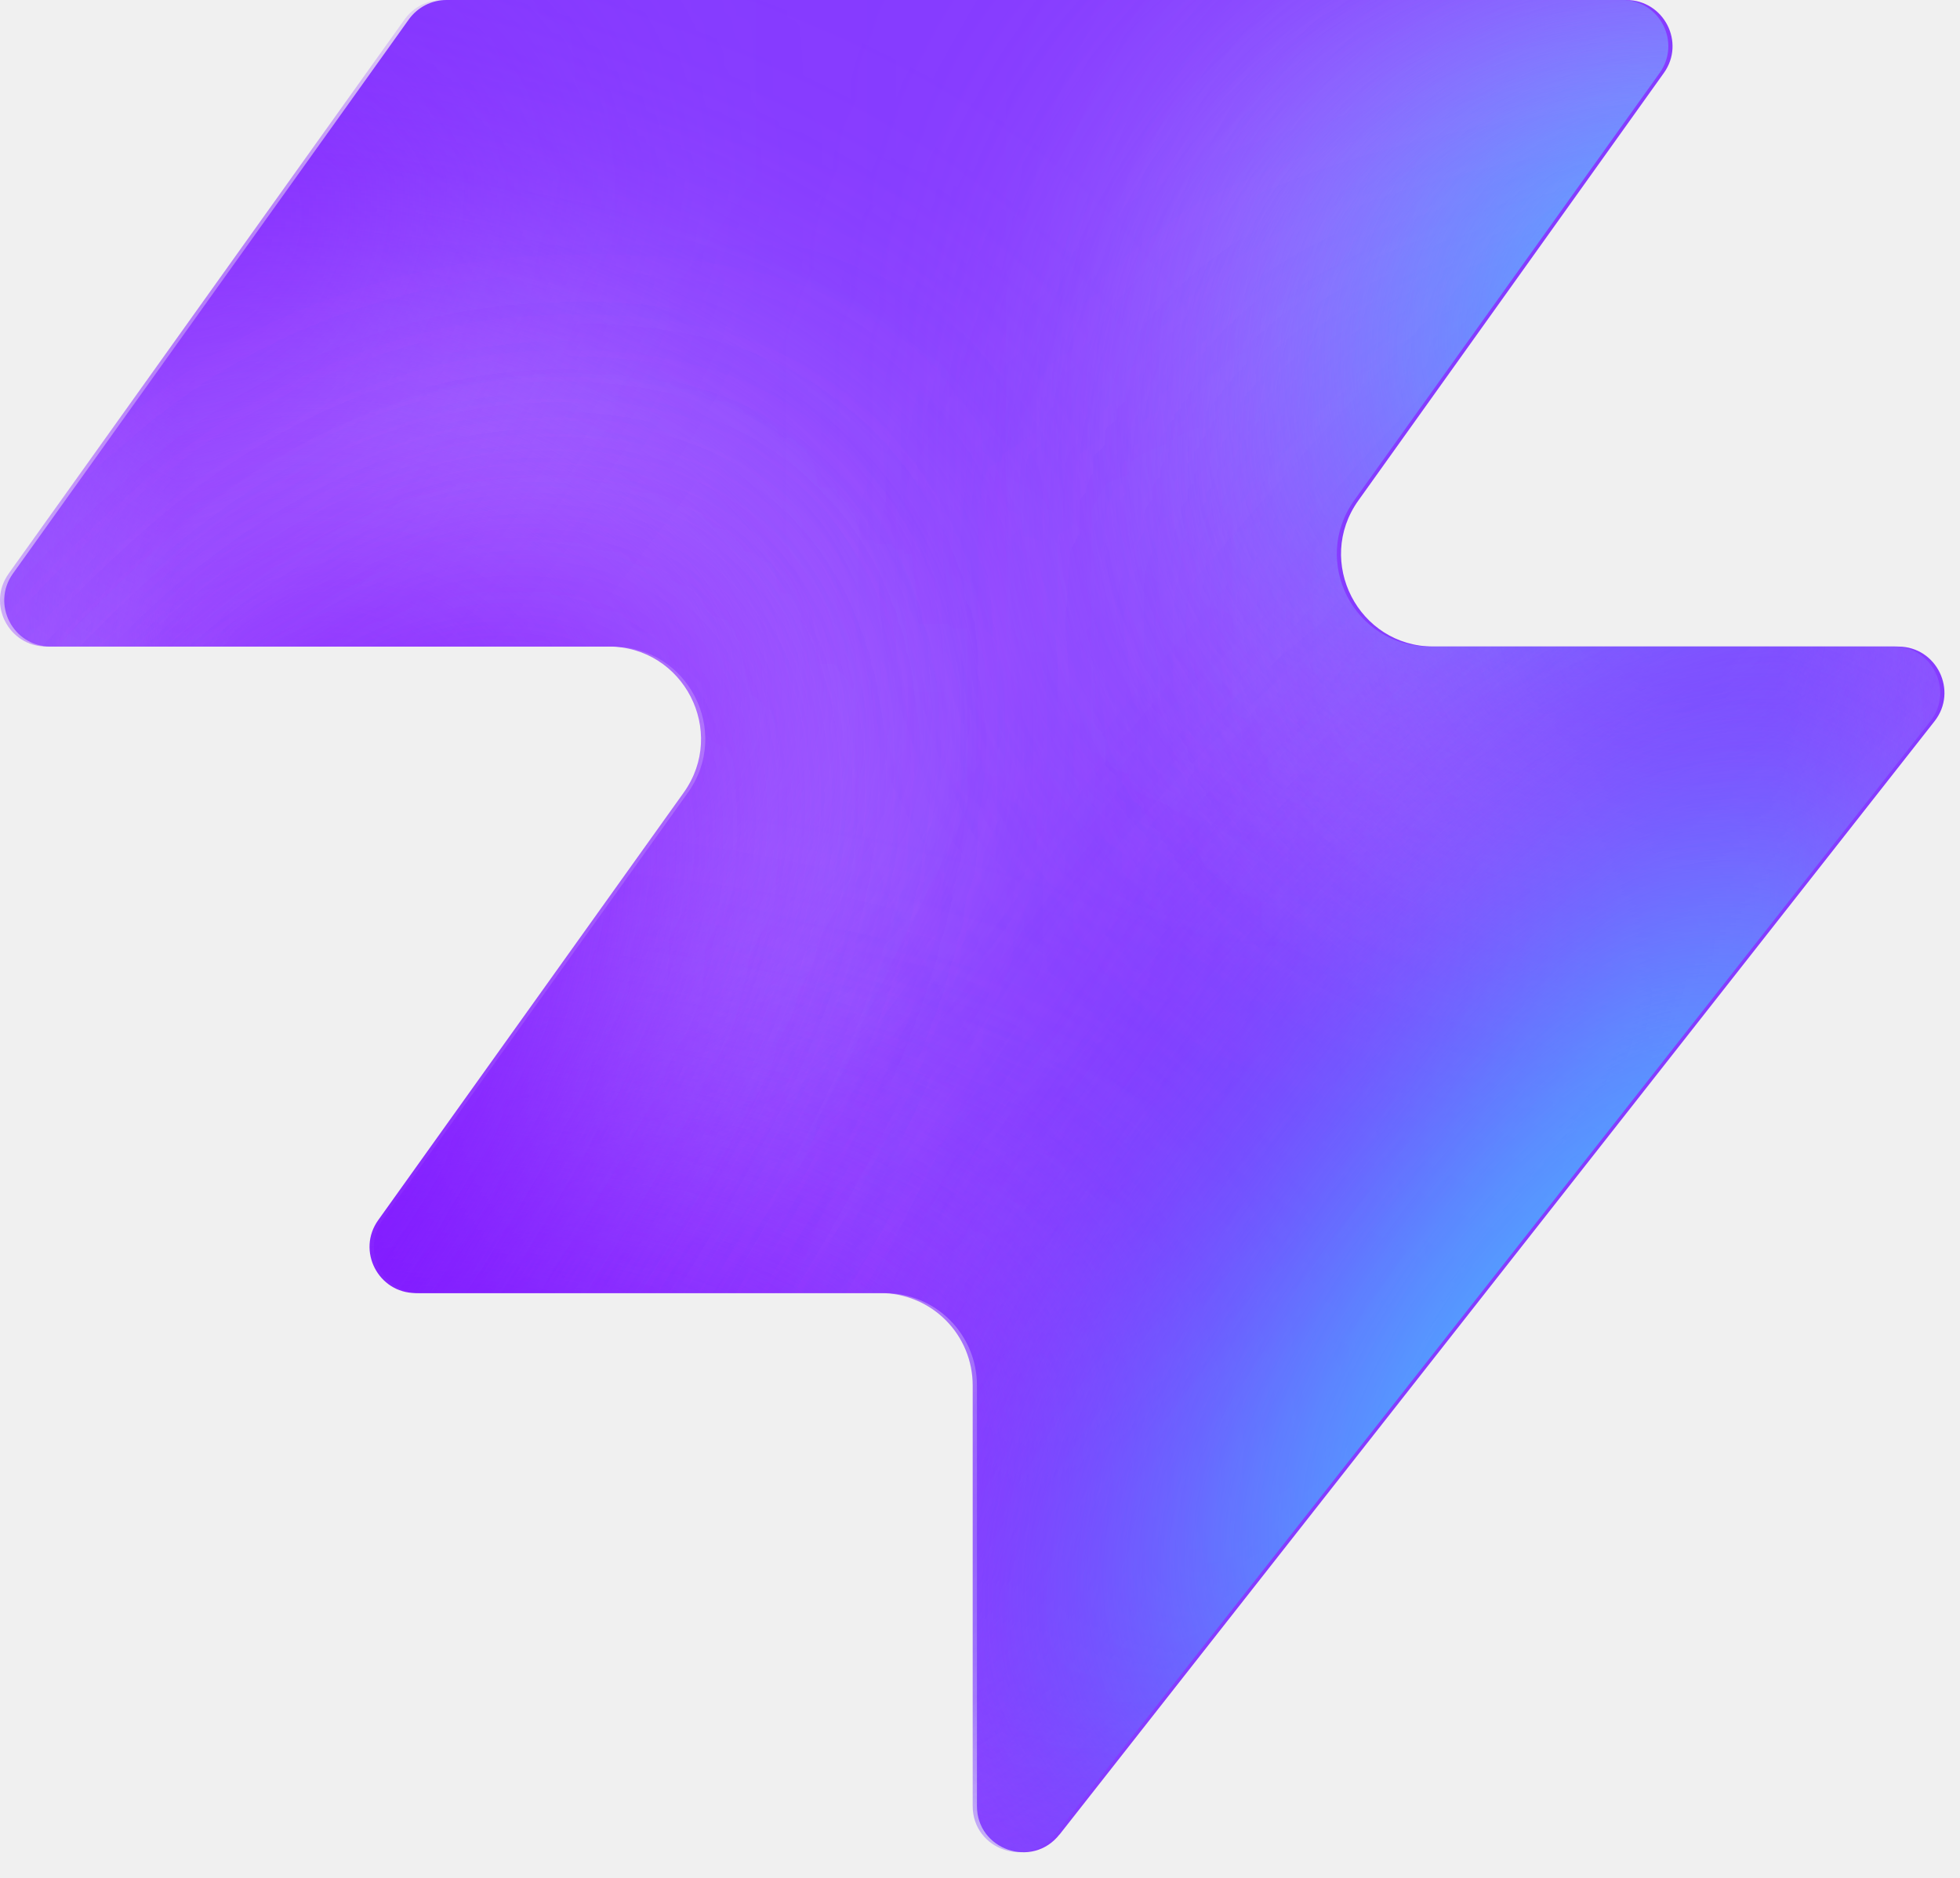
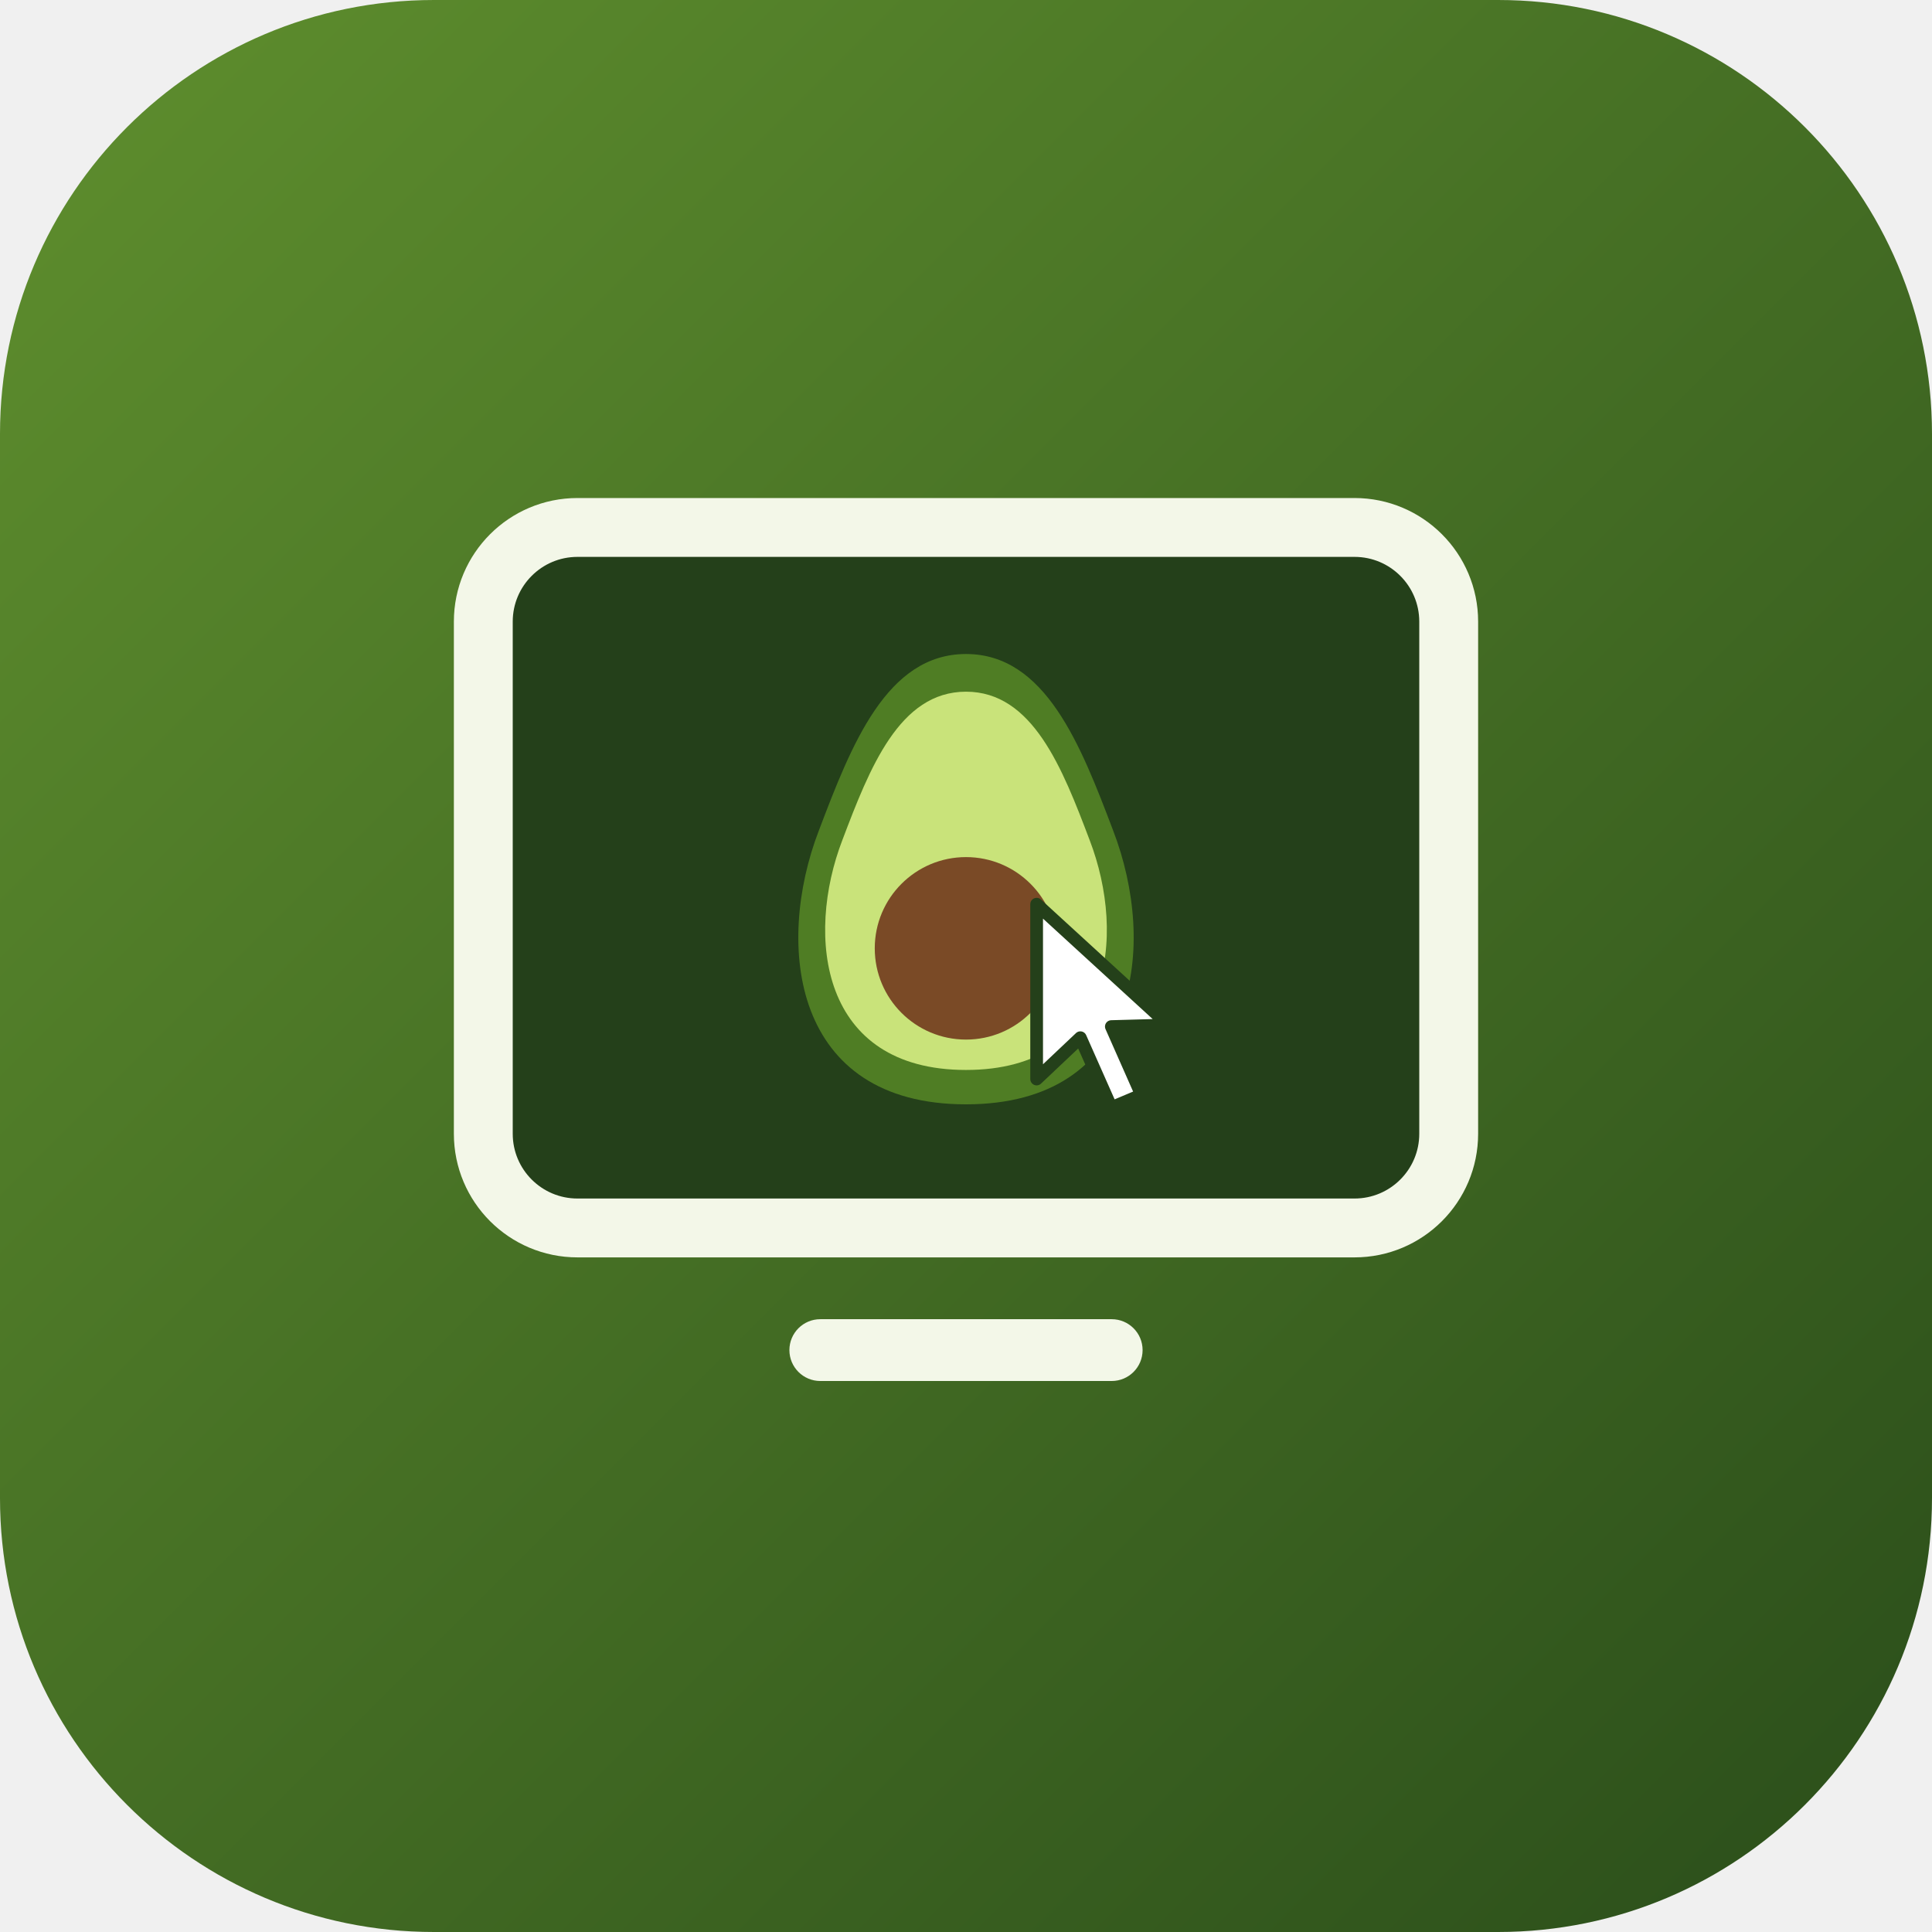
- <svg xmlns="http://www.w3.org/2000/svg" width="48" height="46" fill="none" viewBox="0 0 48 46">
-   <path fill="#863bff" d="M25.946 44.938c-.664.845-2.021.375-2.021-.698V33.937a2.26 2.26 0 0 0-2.262-2.262H10.287c-.92 0-1.456-1.04-.92-1.788l7.48-10.471c1.07-1.497 0-3.578-1.842-3.578H1.237c-.92 0-1.456-1.04-.92-1.788L10.013.474c.214-.297.556-.474.92-.474h28.894c.92 0 1.456 1.04.92 1.788l-7.48 10.471c-1.07 1.498 0 3.579 1.842 3.579h11.377c.943 0 1.473 1.088.89 1.83L25.947 44.94z" style="fill:#863bff;fill:color(display-p3 .525 .23 1);fill-opacity:1" />
-   <mask id="a" width="48" height="46" x="0" y="0" maskUnits="userSpaceOnUse" style="mask-type:alpha">
-     <path fill="#000" d="M25.842 44.938c-.664.844-2.021.375-2.021-.698V33.937a2.26 2.26 0 0 0-2.262-2.262H10.183c-.92 0-1.456-1.04-.92-1.788l7.48-10.471c1.07-1.498 0-3.579-1.842-3.579H1.133c-.92 0-1.456-1.04-.92-1.787L9.91.473c.214-.297.556-.474.92-.474h28.894c.92 0 1.456 1.04.92 1.788l-7.48 10.471c-1.07 1.498 0 3.578 1.842 3.578h11.377c.943 0 1.473 1.088.89 1.832L25.843 44.94z" style="fill:#000;fill-opacity:1" />
-   </mask>
-   <g mask="url(#a)">
-     <g filter="url(#b)">
-       <ellipse cx="5.508" cy="14.704" fill="#ede6ff" rx="5.508" ry="14.704" style="fill:#ede6ff;fill:color(display-p3 .927 .903 1);fill-opacity:1" transform="matrix(.00324 1 1 -.00324 -4.47 31.516)" />
-     </g>
-     <g filter="url(#c)">
-       <ellipse cx="10.399" cy="29.851" fill="#ede6ff" rx="10.399" ry="29.851" style="fill:#ede6ff;fill:color(display-p3 .927 .903 1);fill-opacity:1" transform="matrix(.00324 1 1 -.00324 -39.328 7.883)" />
-     </g>
-     <g filter="url(#d)">
-       <ellipse cx="5.508" cy="30.487" fill="#7e14ff" rx="5.508" ry="30.487" style="fill:#7e14ff;fill:color(display-p3 .492 .077 1);fill-opacity:1" transform="rotate(89.814 -25.913 -14.639)scale(1 -1)" />
-     </g>
-     <g filter="url(#e)">
-       <ellipse cx="5.508" cy="30.599" fill="#7e14ff" rx="5.508" ry="30.599" style="fill:#7e14ff;fill:color(display-p3 .492 .077 1);fill-opacity:1" transform="rotate(89.814 -32.644 -3.334)scale(1 -1)" />
-     </g>
-     <g filter="url(#f)">
-       <ellipse cx="5.508" cy="30.599" fill="#7e14ff" rx="5.508" ry="30.599" style="fill:#7e14ff;fill:color(display-p3 .492 .077 1);fill-opacity:1" transform="matrix(.00324 1 1 -.00324 -34.34 30.47)" />
-     </g>
-     <g filter="url(#g)">
-       <ellipse cx="14.072" cy="22.078" fill="#ede6ff" rx="14.072" ry="22.078" style="fill:#ede6ff;fill:color(display-p3 .927 .903 1);fill-opacity:1" transform="rotate(93.35 24.506 48.493)scale(-1 1)" />
-     </g>
-     <g filter="url(#h)">
-       <ellipse cx="3.47" cy="21.501" fill="#7e14ff" rx="3.47" ry="21.501" style="fill:#7e14ff;fill:color(display-p3 .492 .077 1);fill-opacity:1" transform="rotate(89.009 28.708 47.59)scale(-1 1)" />
-     </g>
-     <g filter="url(#i)">
-       <ellipse cx="3.47" cy="21.501" fill="#7e14ff" rx="3.47" ry="21.501" style="fill:#7e14ff;fill:color(display-p3 .492 .077 1);fill-opacity:1" transform="rotate(89.009 28.708 47.59)scale(-1 1)" />
-     </g>
-     <g filter="url(#j)">
-       <ellipse cx=".387" cy="8.972" fill="#7e14ff" rx="4.407" ry="29.108" style="fill:#7e14ff;fill:color(display-p3 .492 .077 1);fill-opacity:1" transform="rotate(39.51 .387 8.972)" />
-     </g>
-     <g filter="url(#k)">
-       <ellipse cx="47.523" cy="-6.092" fill="#7e14ff" rx="4.407" ry="29.108" style="fill:#7e14ff;fill:color(display-p3 .492 .077 1);fill-opacity:1" transform="rotate(37.892 47.523 -6.092)" />
-     </g>
-     <g filter="url(#l)">
-       <ellipse cx="41.412" cy="6.333" fill="#47bfff" rx="5.971" ry="9.665" style="fill:#47bfff;fill:color(display-p3 .28 .748 1);fill-opacity:1" transform="rotate(37.892 41.412 6.333)" />
-     </g>
-     <g filter="url(#m)">
-       <ellipse cx="-1.879" cy="38.332" fill="#7e14ff" rx="4.407" ry="29.108" style="fill:#7e14ff;fill:color(display-p3 .492 .077 1);fill-opacity:1" transform="rotate(37.892 -1.88 38.332)" />
-     </g>
-     <g filter="url(#n)">
-       <ellipse cx="-1.879" cy="38.332" fill="#7e14ff" rx="4.407" ry="29.108" style="fill:#7e14ff;fill:color(display-p3 .492 .077 1);fill-opacity:1" transform="rotate(37.892 -1.88 38.332)" />
-     </g>
-     <g filter="url(#o)">
-       <ellipse cx="35.651" cy="29.907" fill="#7e14ff" rx="4.407" ry="29.108" style="fill:#7e14ff;fill:color(display-p3 .492 .077 1);fill-opacity:1" transform="rotate(37.892 35.651 29.907)" />
-     </g>
-     <g filter="url(#p)">
-       <ellipse cx="38.418" cy="32.4" fill="#47bfff" rx="5.971" ry="15.297" style="fill:#47bfff;fill:color(display-p3 .28 .748 1);fill-opacity:1" transform="rotate(37.892 38.418 32.4)" />
+ <svg xmlns="http://www.w3.org/2000/svg" viewBox="0 0 1024 1024">
+   <defs>
+     <linearGradient id="g" x1="0" y1="0" x2="1" y2="1">
+       <stop offset="0" stop-color="#5f8f2e" />
+       <stop offset="1" stop-color="#2a4d1a" />
+     </linearGradient>
+     <clipPath id="c">
+       <rect width="1024" height="1024" rx="230" />
+     </clipPath>
+   </defs>
+   <g clip-path="url(#c)">
+     <rect width="1024" height="1024" fill="url(#g)" />
+     <g transform="translate(512 512) scale(0.78) translate(-512 -512)">
+       <rect x="184" y="214" width="656" height="476" rx="64" fill="#24401a" stroke="#f3f7e8" stroke-width="40" />
+       <path d="M512 300 C566 300 590 362 612 420 C642 498 630 606 512 606 C394 606 382 498 412 420 C434 362 458 300 512 300 Z" fill="#4f7d24" />
+       <path d="M512 300 C566 300 590 362 612 420 C642 498 630 606 512 606 C394 606 382 498 412 420 C434 362 458 300 512 300 Z" fill="#c9e37a" transform="translate(512 460) scale(0.84) translate(-512 -460)" />
+       <circle cx="512" cy="500" r="62" fill="#7a4a26" />
+       <path transform="translate(560 470) scale(5.4)" d="M0 0 L0 22 L5.5 16.8 L9.4 25.6 L13.2 24 L9.4 15.4 L16.6 15.2 Z" fill="#ffffff" stroke="#24401a" stroke-width="1.6" stroke-linejoin="round" />
+       <rect x="392" y="752" width="240" height="42" rx="21" fill="#f3f7e8" />
    </g>
  </g>
-   <defs>
-     <filter id="b" width="60.045" height="41.654" x="-19.77" y="16.149" color-interpolation-filters="sRGB" filterUnits="userSpaceOnUse">
-       <feFlood flood-opacity="0" result="BackgroundImageFix" />
-       <feBlend in="SourceGraphic" in2="BackgroundImageFix" result="shape" />
-       <feGaussianBlur result="effect1_foregroundBlur_2002_17158" stdDeviation="7.659" />
-     </filter>
-     <filter id="c" width="90.34" height="51.437" x="-54.613" y="-7.533" color-interpolation-filters="sRGB" filterUnits="userSpaceOnUse">
-       <feFlood flood-opacity="0" result="BackgroundImageFix" />
-       <feBlend in="SourceGraphic" in2="BackgroundImageFix" result="shape" />
-       <feGaussianBlur result="effect1_foregroundBlur_2002_17158" stdDeviation="7.659" />
-     </filter>
-     <filter id="d" width="79.355" height="29.4" x="-49.64" y="2.03" color-interpolation-filters="sRGB" filterUnits="userSpaceOnUse">
-       <feFlood flood-opacity="0" result="BackgroundImageFix" />
-       <feBlend in="SourceGraphic" in2="BackgroundImageFix" result="shape" />
-       <feGaussianBlur result="effect1_foregroundBlur_2002_17158" stdDeviation="4.596" />
-     </filter>
-     <filter id="e" width="79.579" height="29.4" x="-45.045" y="20.029" color-interpolation-filters="sRGB" filterUnits="userSpaceOnUse">
-       <feFlood flood-opacity="0" result="BackgroundImageFix" />
-       <feBlend in="SourceGraphic" in2="BackgroundImageFix" result="shape" />
-       <feGaussianBlur result="effect1_foregroundBlur_2002_17158" stdDeviation="4.596" />
-     </filter>
-     <filter id="f" width="79.579" height="29.4" x="-43.513" y="21.178" color-interpolation-filters="sRGB" filterUnits="userSpaceOnUse">
-       <feFlood flood-opacity="0" result="BackgroundImageFix" />
-       <feBlend in="SourceGraphic" in2="BackgroundImageFix" result="shape" />
-       <feGaussianBlur result="effect1_foregroundBlur_2002_17158" stdDeviation="4.596" />
-     </filter>
-     <filter id="g" width="74.749" height="58.852" x="15.756" y="-17.901" color-interpolation-filters="sRGB" filterUnits="userSpaceOnUse">
-       <feFlood flood-opacity="0" result="BackgroundImageFix" />
-       <feBlend in="SourceGraphic" in2="BackgroundImageFix" result="shape" />
-       <feGaussianBlur result="effect1_foregroundBlur_2002_17158" stdDeviation="7.659" />
-     </filter>
-     <filter id="h" width="61.377" height="25.362" x="23.548" y="2.284" color-interpolation-filters="sRGB" filterUnits="userSpaceOnUse">
-       <feFlood flood-opacity="0" result="BackgroundImageFix" />
-       <feBlend in="SourceGraphic" in2="BackgroundImageFix" result="shape" />
-       <feGaussianBlur result="effect1_foregroundBlur_2002_17158" stdDeviation="4.596" />
-     </filter>
-     <filter id="i" width="61.377" height="25.362" x="23.548" y="2.284" color-interpolation-filters="sRGB" filterUnits="userSpaceOnUse">
-       <feFlood flood-opacity="0" result="BackgroundImageFix" />
-       <feBlend in="SourceGraphic" in2="BackgroundImageFix" result="shape" />
-       <feGaussianBlur result="effect1_foregroundBlur_2002_17158" stdDeviation="4.596" />
-     </filter>
-     <filter id="j" width="56.045" height="63.649" x="-27.636" y="-22.853" color-interpolation-filters="sRGB" filterUnits="userSpaceOnUse">
-       <feFlood flood-opacity="0" result="BackgroundImageFix" />
-       <feBlend in="SourceGraphic" in2="BackgroundImageFix" result="shape" />
-       <feGaussianBlur result="effect1_foregroundBlur_2002_17158" stdDeviation="4.596" />
-     </filter>
-     <filter id="k" width="54.814" height="64.646" x="20.116" y="-38.415" color-interpolation-filters="sRGB" filterUnits="userSpaceOnUse">
-       <feFlood flood-opacity="0" result="BackgroundImageFix" />
-       <feBlend in="SourceGraphic" in2="BackgroundImageFix" result="shape" />
-       <feGaussianBlur result="effect1_foregroundBlur_2002_17158" stdDeviation="4.596" />
-     </filter>
-     <filter id="l" width="33.541" height="35.313" x="24.641" y="-11.323" color-interpolation-filters="sRGB" filterUnits="userSpaceOnUse">
-       <feFlood flood-opacity="0" result="BackgroundImageFix" />
-       <feBlend in="SourceGraphic" in2="BackgroundImageFix" result="shape" />
-       <feGaussianBlur result="effect1_foregroundBlur_2002_17158" stdDeviation="4.596" />
-     </filter>
-     <filter id="m" width="54.814" height="64.646" x="-29.286" y="6.009" color-interpolation-filters="sRGB" filterUnits="userSpaceOnUse">
-       <feFlood flood-opacity="0" result="BackgroundImageFix" />
-       <feBlend in="SourceGraphic" in2="BackgroundImageFix" result="shape" />
-       <feGaussianBlur result="effect1_foregroundBlur_2002_17158" stdDeviation="4.596" />
-     </filter>
-     <filter id="n" width="54.814" height="64.646" x="-29.286" y="6.009" color-interpolation-filters="sRGB" filterUnits="userSpaceOnUse">
-       <feFlood flood-opacity="0" result="BackgroundImageFix" />
-       <feBlend in="SourceGraphic" in2="BackgroundImageFix" result="shape" />
-       <feGaussianBlur result="effect1_foregroundBlur_2002_17158" stdDeviation="4.596" />
-     </filter>
-     <filter id="o" width="54.814" height="64.646" x="8.244" y="-2.416" color-interpolation-filters="sRGB" filterUnits="userSpaceOnUse">
-       <feFlood flood-opacity="0" result="BackgroundImageFix" />
-       <feBlend in="SourceGraphic" in2="BackgroundImageFix" result="shape" />
-       <feGaussianBlur result="effect1_foregroundBlur_2002_17158" stdDeviation="4.596" />
-     </filter>
-     <filter id="p" width="39.409" height="43.623" x="18.713" y="10.588" color-interpolation-filters="sRGB" filterUnits="userSpaceOnUse">
-       <feFlood flood-opacity="0" result="BackgroundImageFix" />
-       <feBlend in="SourceGraphic" in2="BackgroundImageFix" result="shape" />
-       <feGaussianBlur result="effect1_foregroundBlur_2002_17158" stdDeviation="4.596" />
-     </filter>
-   </defs>
</svg>
